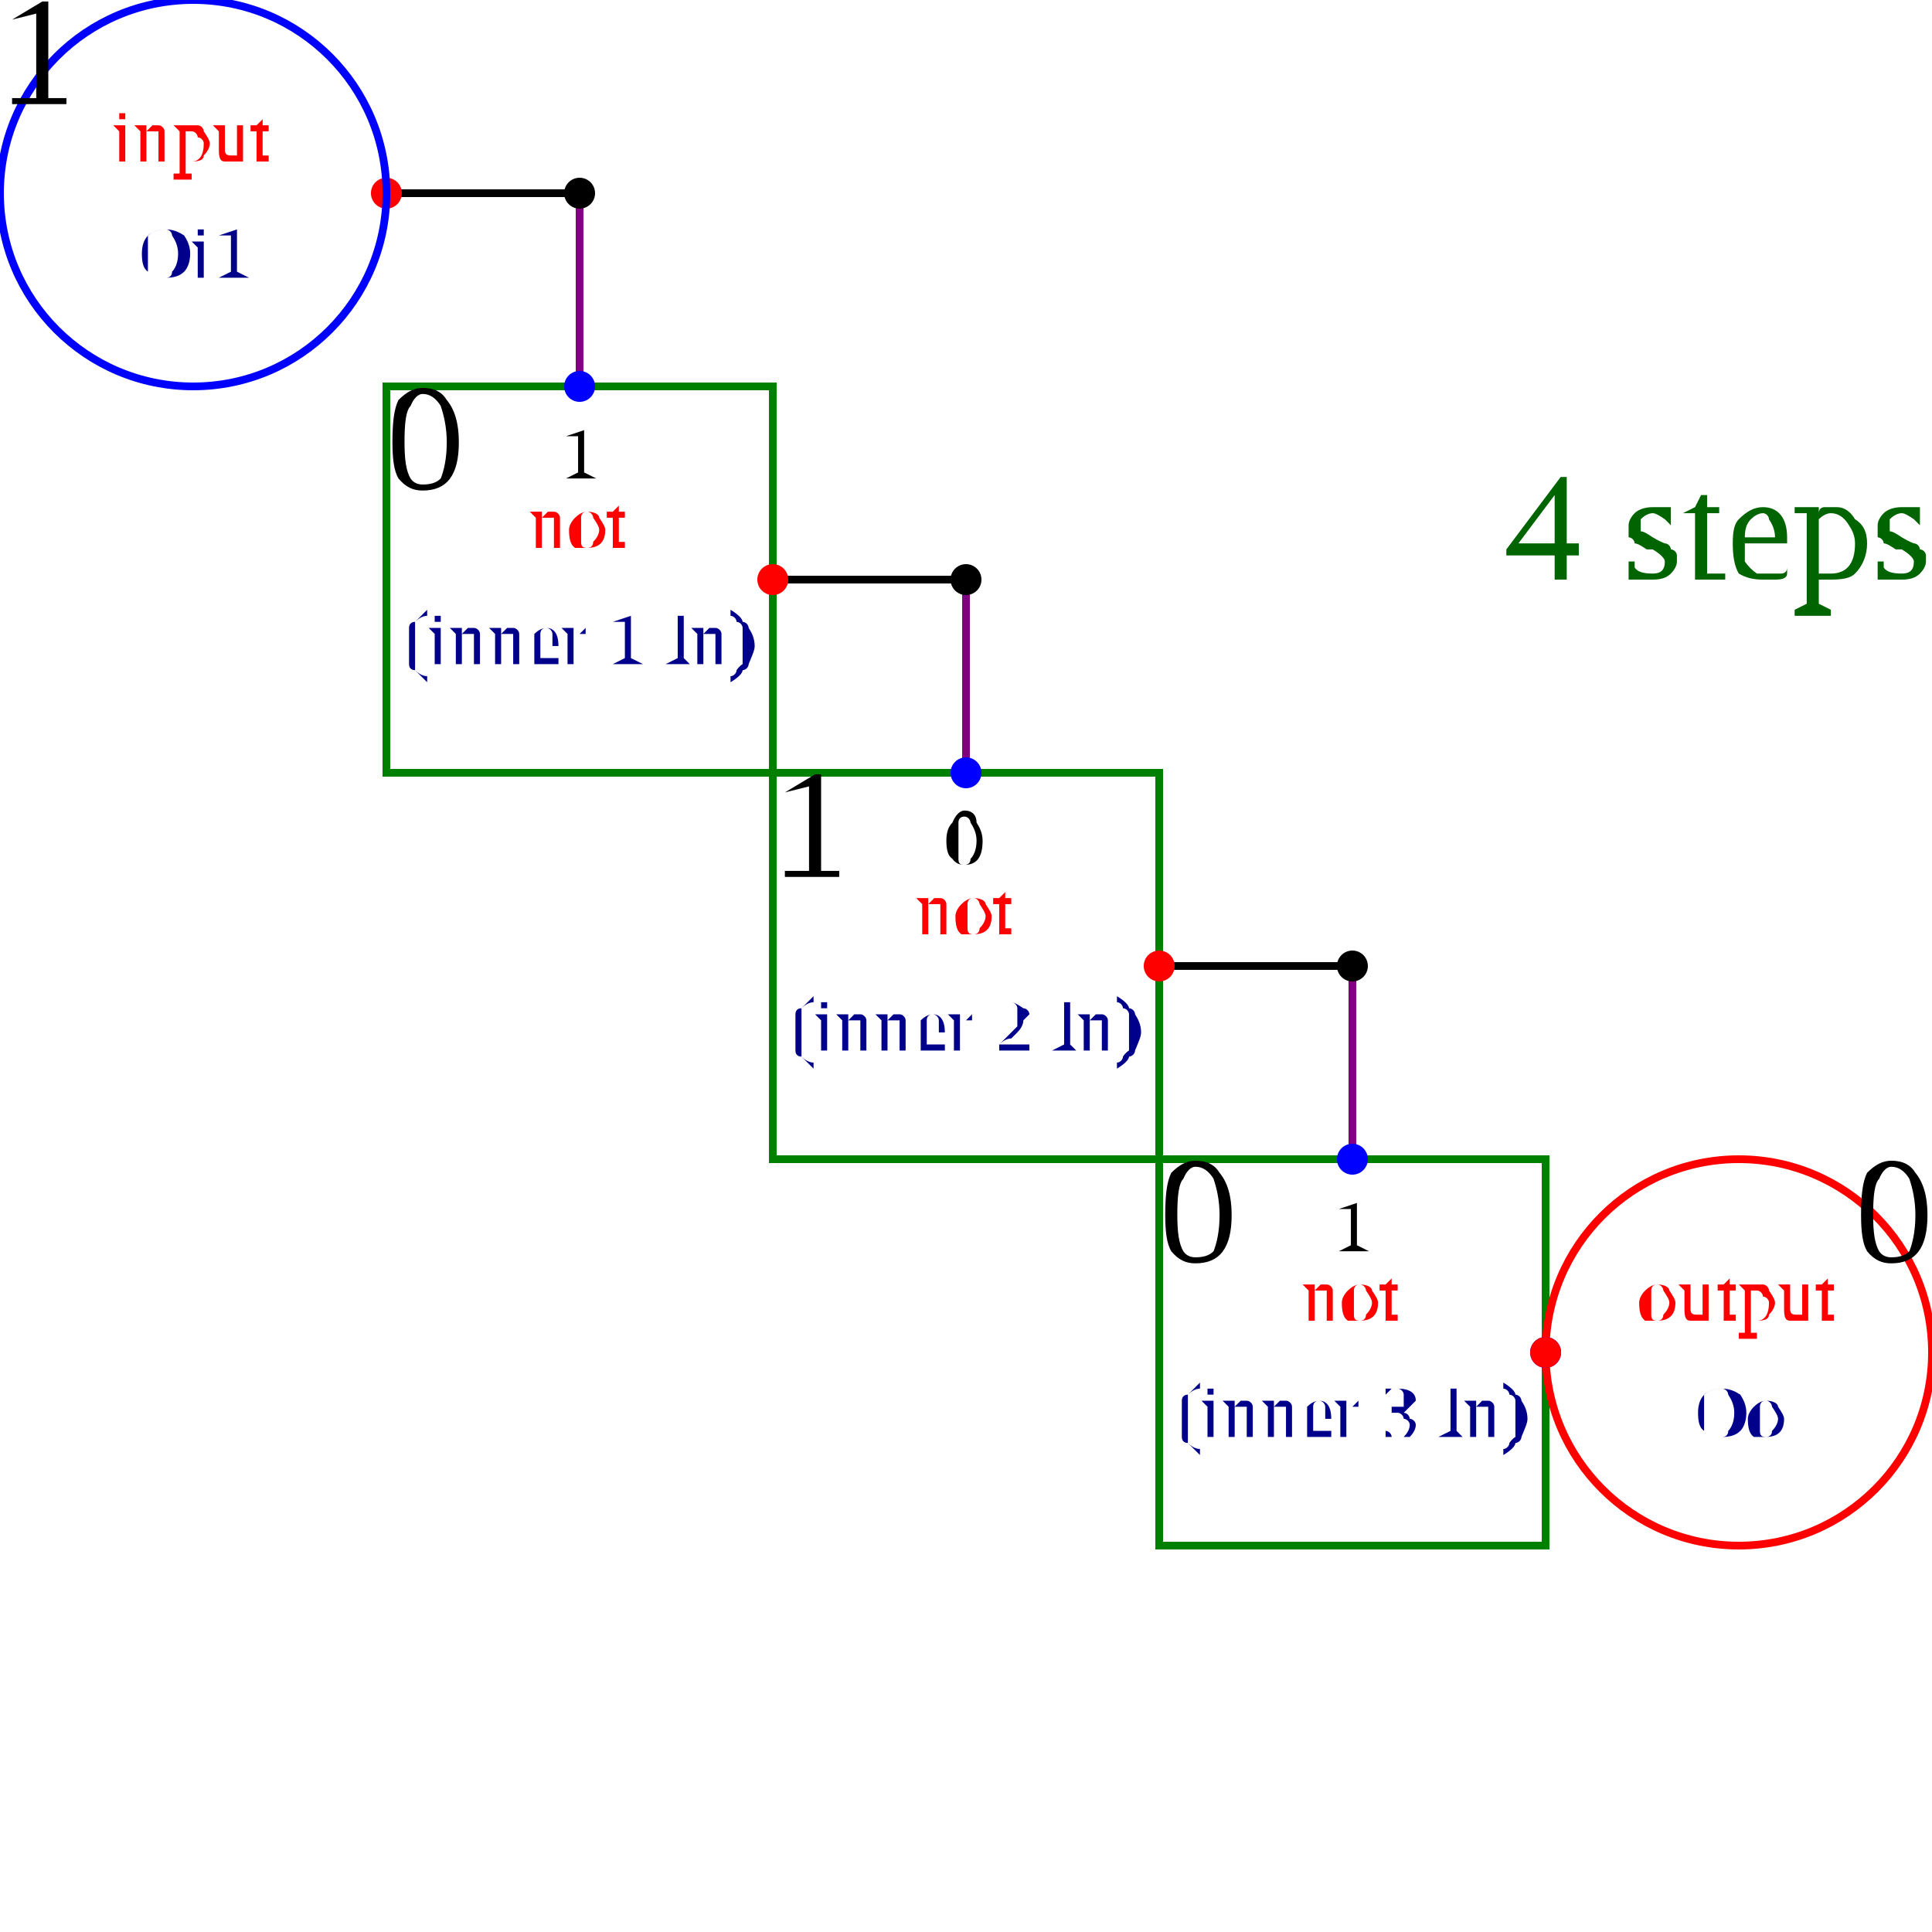
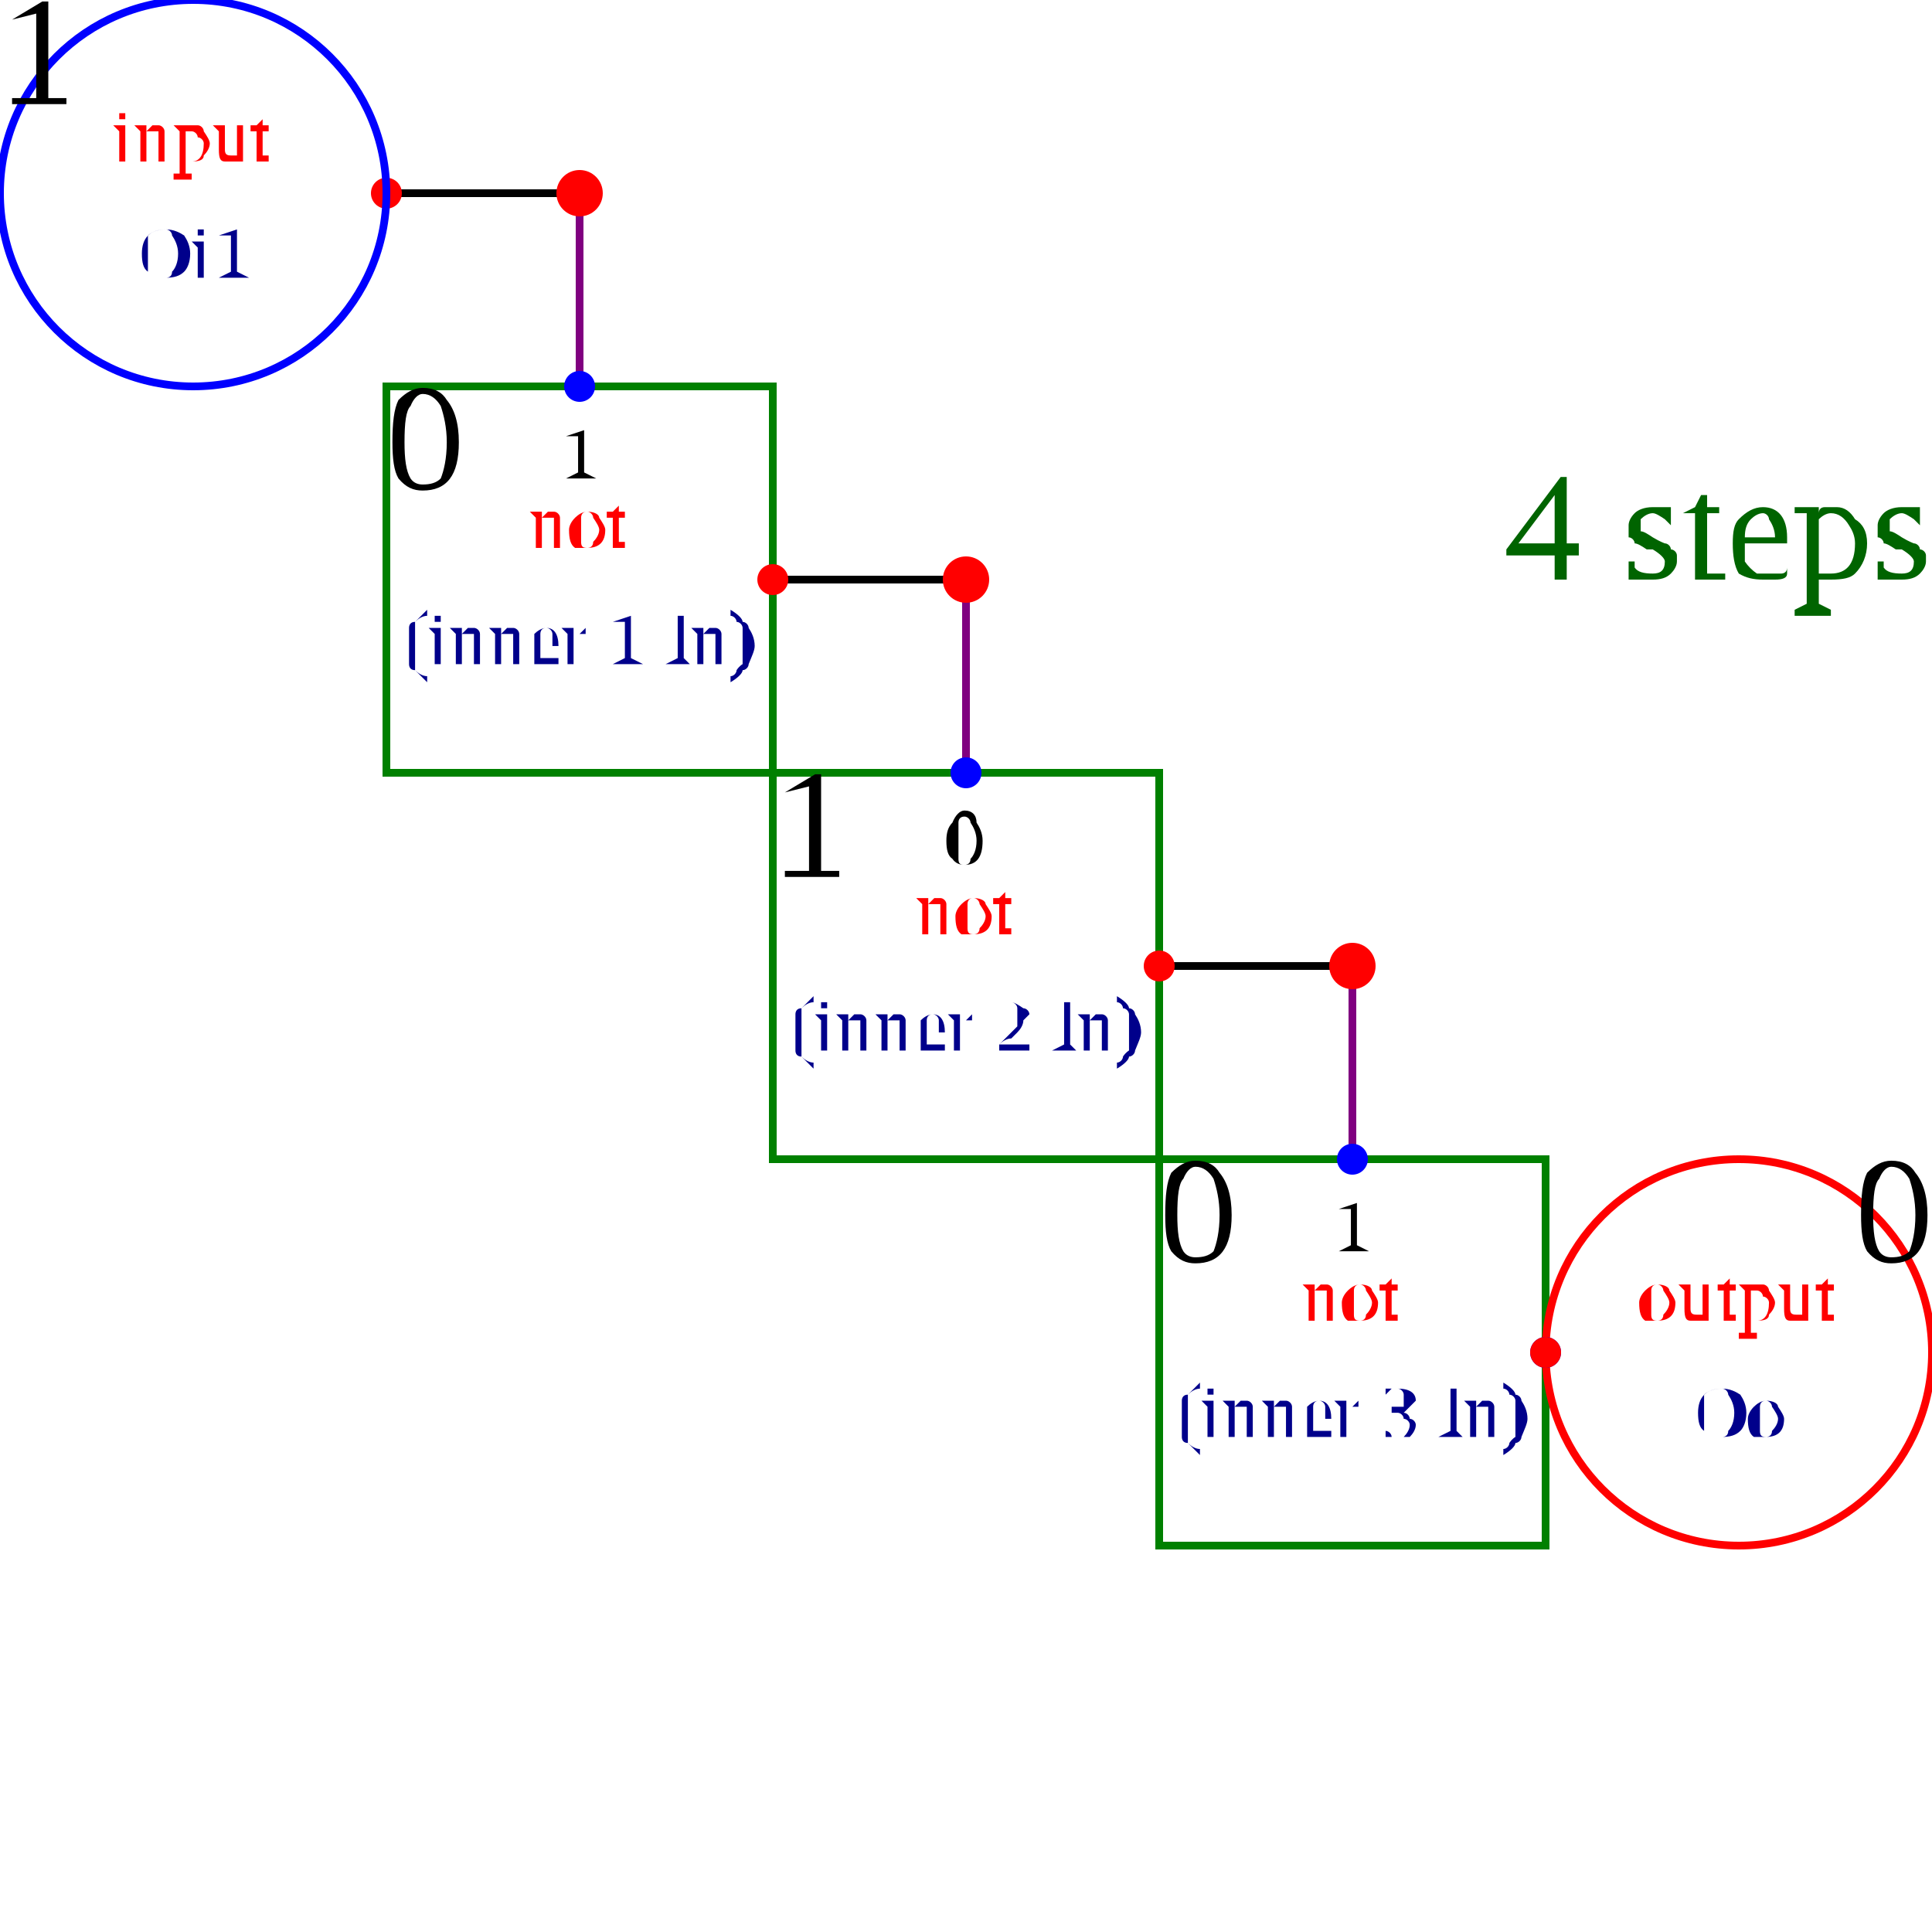
<svg xmlns="http://www.w3.org/2000/svg" height="100%" viewBox="0 0 5 5" width="100%">
  <text fill="darkGreen" font-size="0.4" stroke-width="0.04" text-anchor="end" x="5" y="1.5">4 steps</text>
  <rect fill="transparent" font-size="0.2" height="1" stroke="green" stroke-width="0.02" width="1" x="1" y="1" />
  <text dominant-baseline="hanging" fill="black" font-size="0.4" stroke-width="0.04" text-anchor="start" x="1" y="1">0</text>
  <text dominant-baseline="auto" fill="red" font-size="0.2" stroke-width="0.02" text-anchor="middle" x="1.5" y="1.417">not</text>
  <text dominant-baseline="hanging" fill="darkblue" font-size="0.2" stroke-width="0.02" text-anchor="middle" x="1.5" y="1.583">(inner 1 In)</text>
  <line font-size="0.2" stroke="black" stroke-width="0.02" x1="1" x2="1.5" y1="0.5" y2="0.5" />
  <line font-size="0.2" stroke="purple" stroke-width="0.02" x1="1.5" x2="1.5" y1="0.5" y2="1" />
-   <circle cx="1.5" cy="0.5" fill="black" font-size="0.2" r="0.04" stroke-width="0.02" />
+   <circle cx="1.5" cy="0.5" fill="red" font-size="0.2" r="0.06" stroke-width="0.02" />
  <circle cx="1.5" cy="1" fill="blue" font-size="0.2" r="0.04" stroke-width="0.02" />
  <circle cx="1" cy="0.5" fill="red" font-size="0.2" r="0.04" stroke-width="0.02" />
  <text dominant-baseline="hanging" fill="black" font-size="0.2" stroke-width="0.02" text-anchor="middle" x="1.5" y="1.1">1</text>
  <rect fill="transparent" font-size="0.2" height="1" stroke="green" stroke-width="0.02" width="1" x="2" y="2" />
  <text dominant-baseline="hanging" fill="black" font-size="0.4" stroke-width="0.04" text-anchor="start" x="2" y="2">1</text>
  <text dominant-baseline="auto" fill="red" font-size="0.2" stroke-width="0.02" text-anchor="middle" x="2.5" y="2.417">not</text>
  <text dominant-baseline="hanging" fill="darkblue" font-size="0.2" stroke-width="0.02" text-anchor="middle" x="2.5" y="2.583">(inner 2 In)</text>
  <line font-size="0.2" stroke="black" stroke-width="0.02" x1="2" x2="2.5" y1="1.5" y2="1.5" />
  <line font-size="0.2" stroke="purple" stroke-width="0.02" x1="2.5" x2="2.5" y1="1.5" y2="2" />
-   <circle cx="2.5" cy="1.5" fill="black" font-size="0.2" r="0.04" stroke-width="0.02" />
+   <circle cx="2.5" cy="1.5" fill="red" font-size="0.2" r="0.06" stroke-width="0.02" />
  <circle cx="2.5" cy="2" fill="blue" font-size="0.2" r="0.04" stroke-width="0.02" />
  <circle cx="2" cy="1.5" fill="red" font-size="0.2" r="0.04" stroke-width="0.02" />
  <text dominant-baseline="hanging" fill="black" font-size="0.2" stroke-width="0.02" text-anchor="middle" x="2.5" y="2.1">0</text>
  <rect fill="transparent" font-size="0.2" height="1" stroke="green" stroke-width="0.02" width="1" x="3" y="3" />
  <text dominant-baseline="hanging" fill="black" font-size="0.4" stroke-width="0.04" text-anchor="start" x="3" y="3">0</text>
  <text dominant-baseline="auto" fill="red" font-size="0.2" stroke-width="0.02" text-anchor="middle" x="3.5" y="3.417">not</text>
  <text dominant-baseline="hanging" fill="darkblue" font-size="0.2" stroke-width="0.02" text-anchor="middle" x="3.5" y="3.583">(inner 3 In)</text>
  <line font-size="0.2" stroke="black" stroke-width="0.02" x1="3" x2="3.5" y1="2.5" y2="2.5" />
  <line font-size="0.2" stroke="purple" stroke-width="0.02" x1="3.5" x2="3.5" y1="2.5" y2="3" />
-   <circle cx="3.5" cy="2.5" fill="black" font-size="0.2" r="0.04" stroke-width="0.02" />
+   <circle cx="3.5" cy="2.5" fill="red" font-size="0.2" r="0.06" stroke-width="0.02" />
  <circle cx="3.5" cy="3" fill="blue" font-size="0.2" r="0.04" stroke-width="0.02" />
  <circle cx="3" cy="2.5" fill="red" font-size="0.2" r="0.04" stroke-width="0.02" />
  <text dominant-baseline="hanging" fill="black" font-size="0.2" stroke-width="0.02" text-anchor="middle" x="3.5" y="3.1">1</text>
  <circle cx="0.5" cy="0.5" fill="transparent" font-size="0.2" r="0.5" stroke="blue" stroke-width="0.02" />
  <text dominant-baseline="hanging" fill="black" font-size="0.4" stroke-width="0.04" text-anchor="start" x="0" y="0">1</text>
  <text dominant-baseline="auto" fill="red" font-size="0.2" stroke-width="0.02" text-anchor="middle" x="0.5" y="0.417">input</text>
  <text dominant-baseline="hanging" fill="darkblue" font-size="0.2" stroke-width="0.02" text-anchor="middle" x="0.5" y="0.583">Oi1</text>
  <circle cx="4.5" cy="3.5" fill="transparent" font-size="0.2" r="0.5" stroke="red" stroke-width="0.02" />
  <text dominant-baseline="hanging" fill="black" font-size="0.4" stroke-width="0.04" text-anchor="end" x="5" y="3">0</text>
  <text dominant-baseline="auto" fill="red" font-size="0.2" stroke-width="0.02" text-anchor="middle" x="4.5" y="3.417">output</text>
  <text dominant-baseline="hanging" fill="darkblue" font-size="0.2" stroke-width="0.02" text-anchor="middle" x="4.5" y="3.583">Oo</text>
  <line font-size="0.2" stroke="black" stroke-width="0.02" x1="4" x2="4" y1="3.5" y2="3.5" />
  <circle cx="4" cy="3.5" fill="blue" font-size="0.2" r="0.04" stroke-width="0.02" />
  <circle cx="4" cy="3.5" fill="red" font-size="0.2" r="0.04" stroke-width="0.02" />
</svg>
